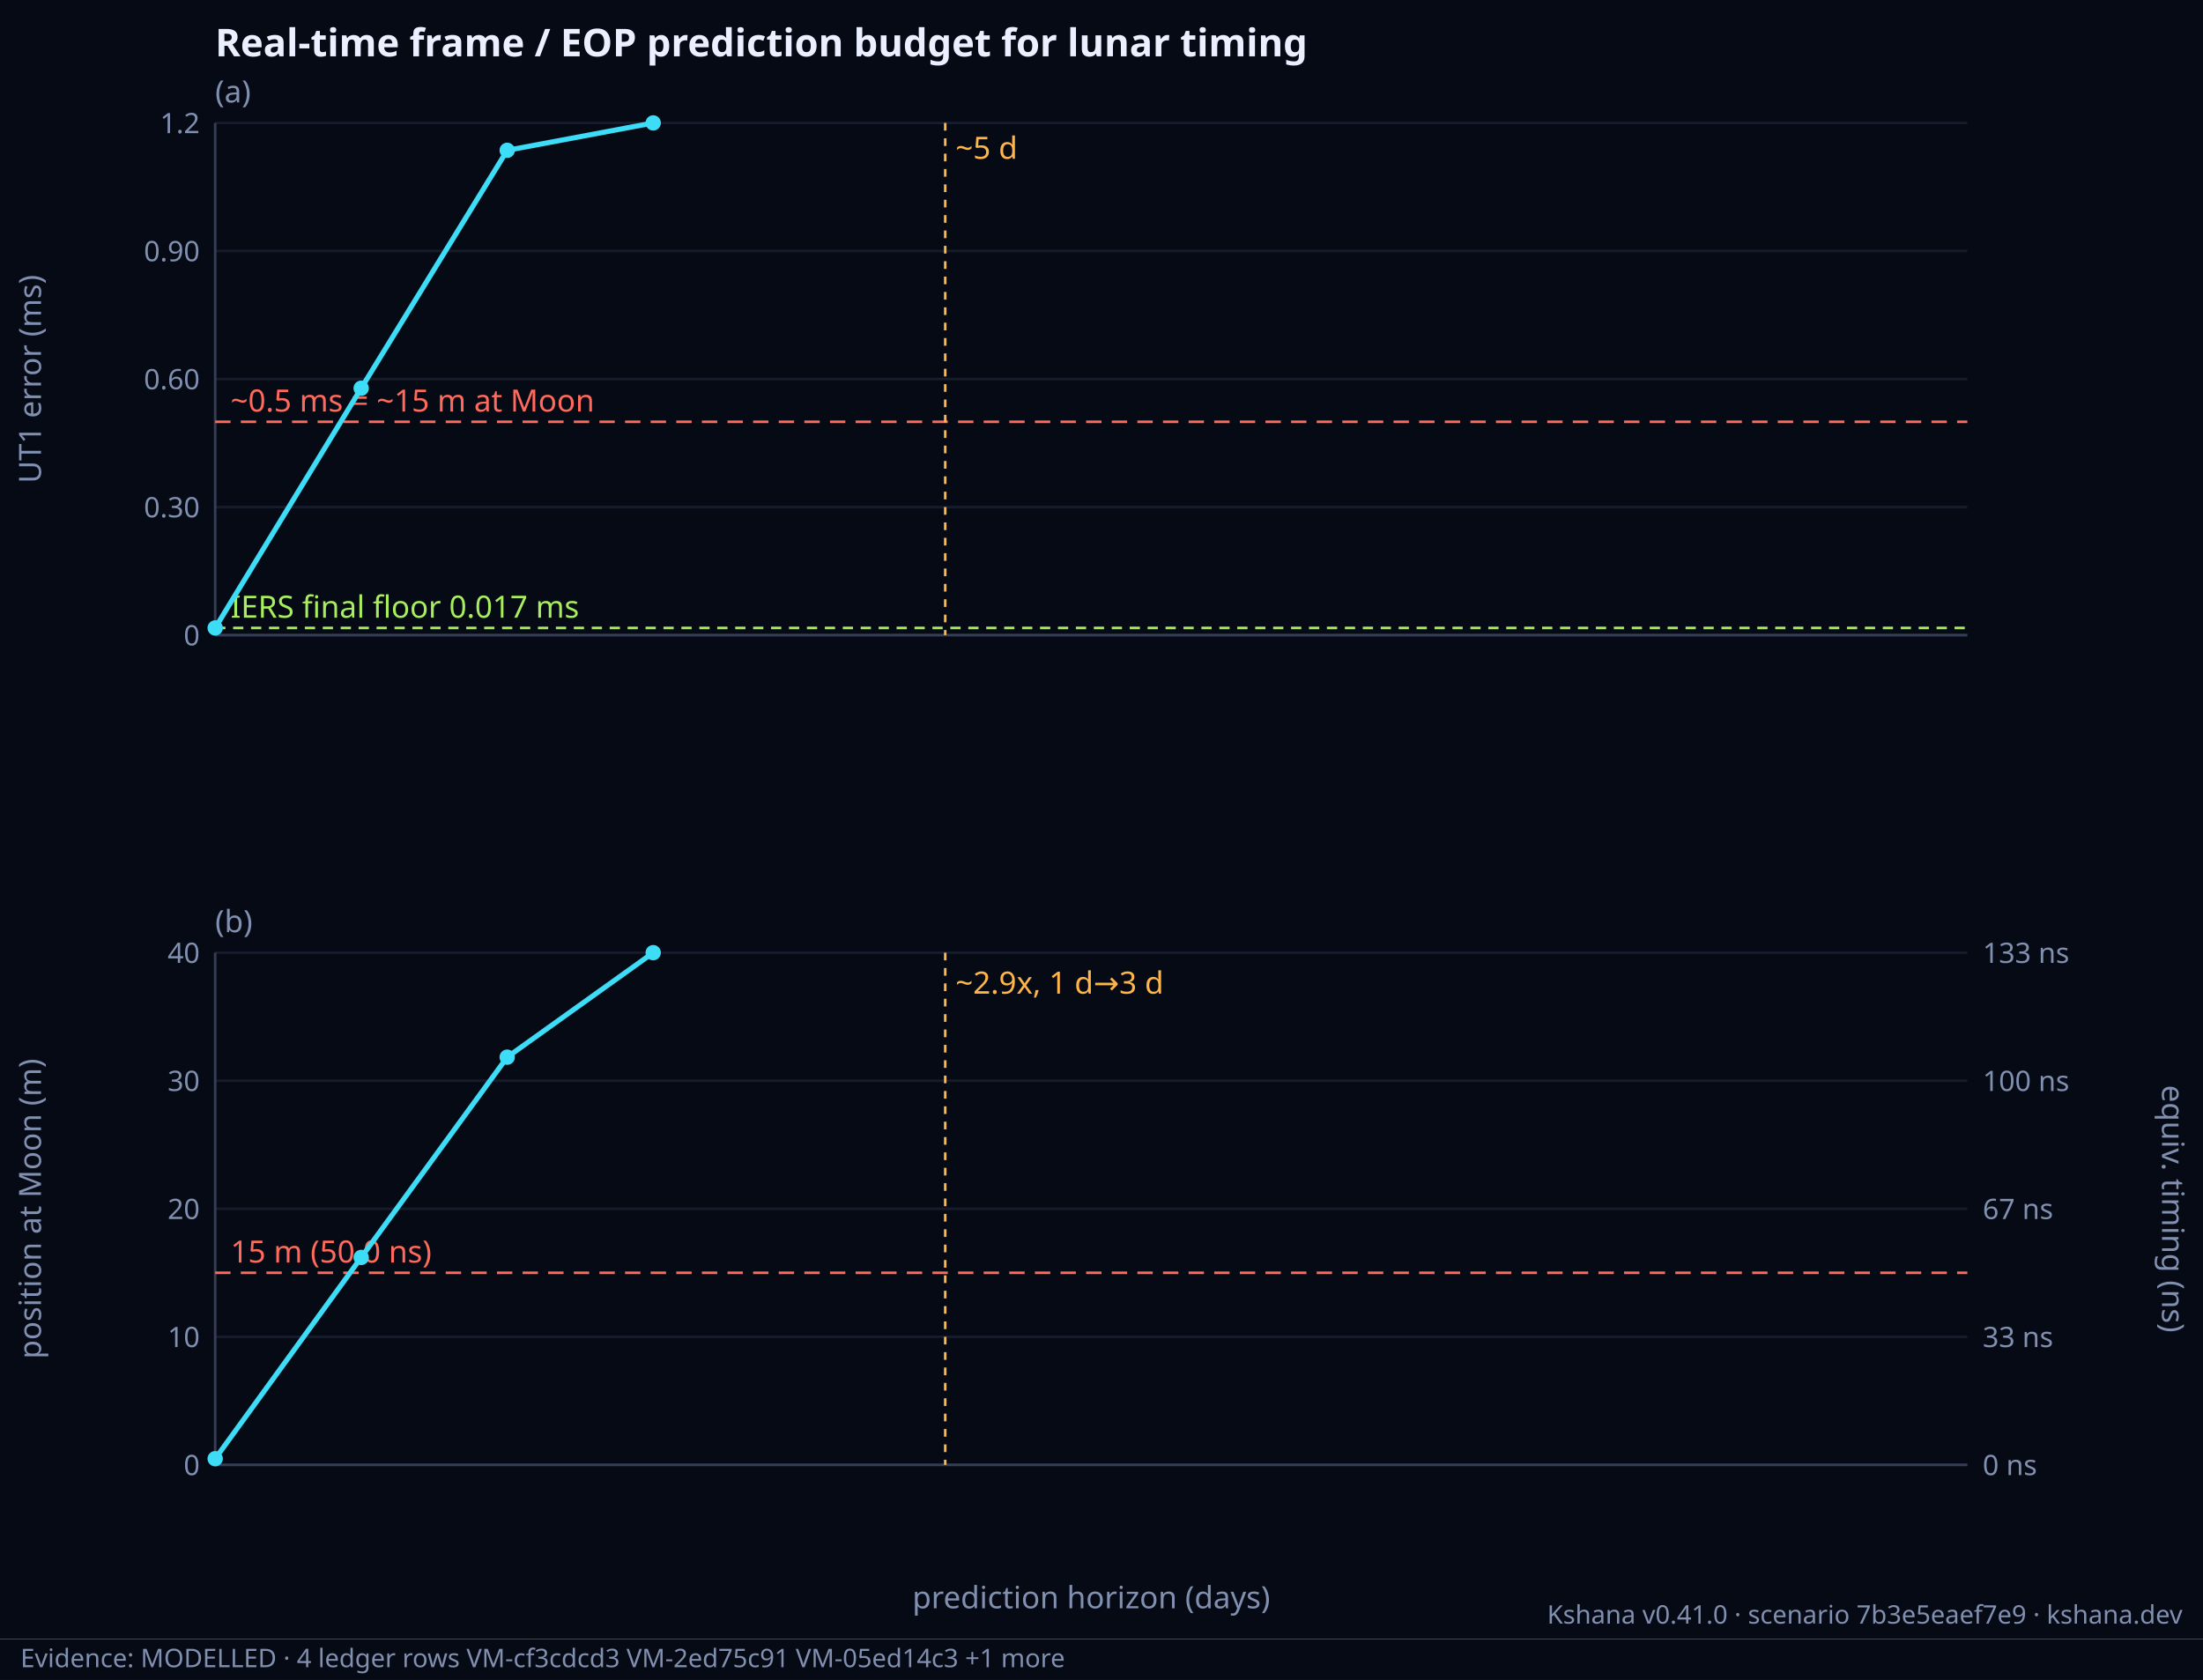
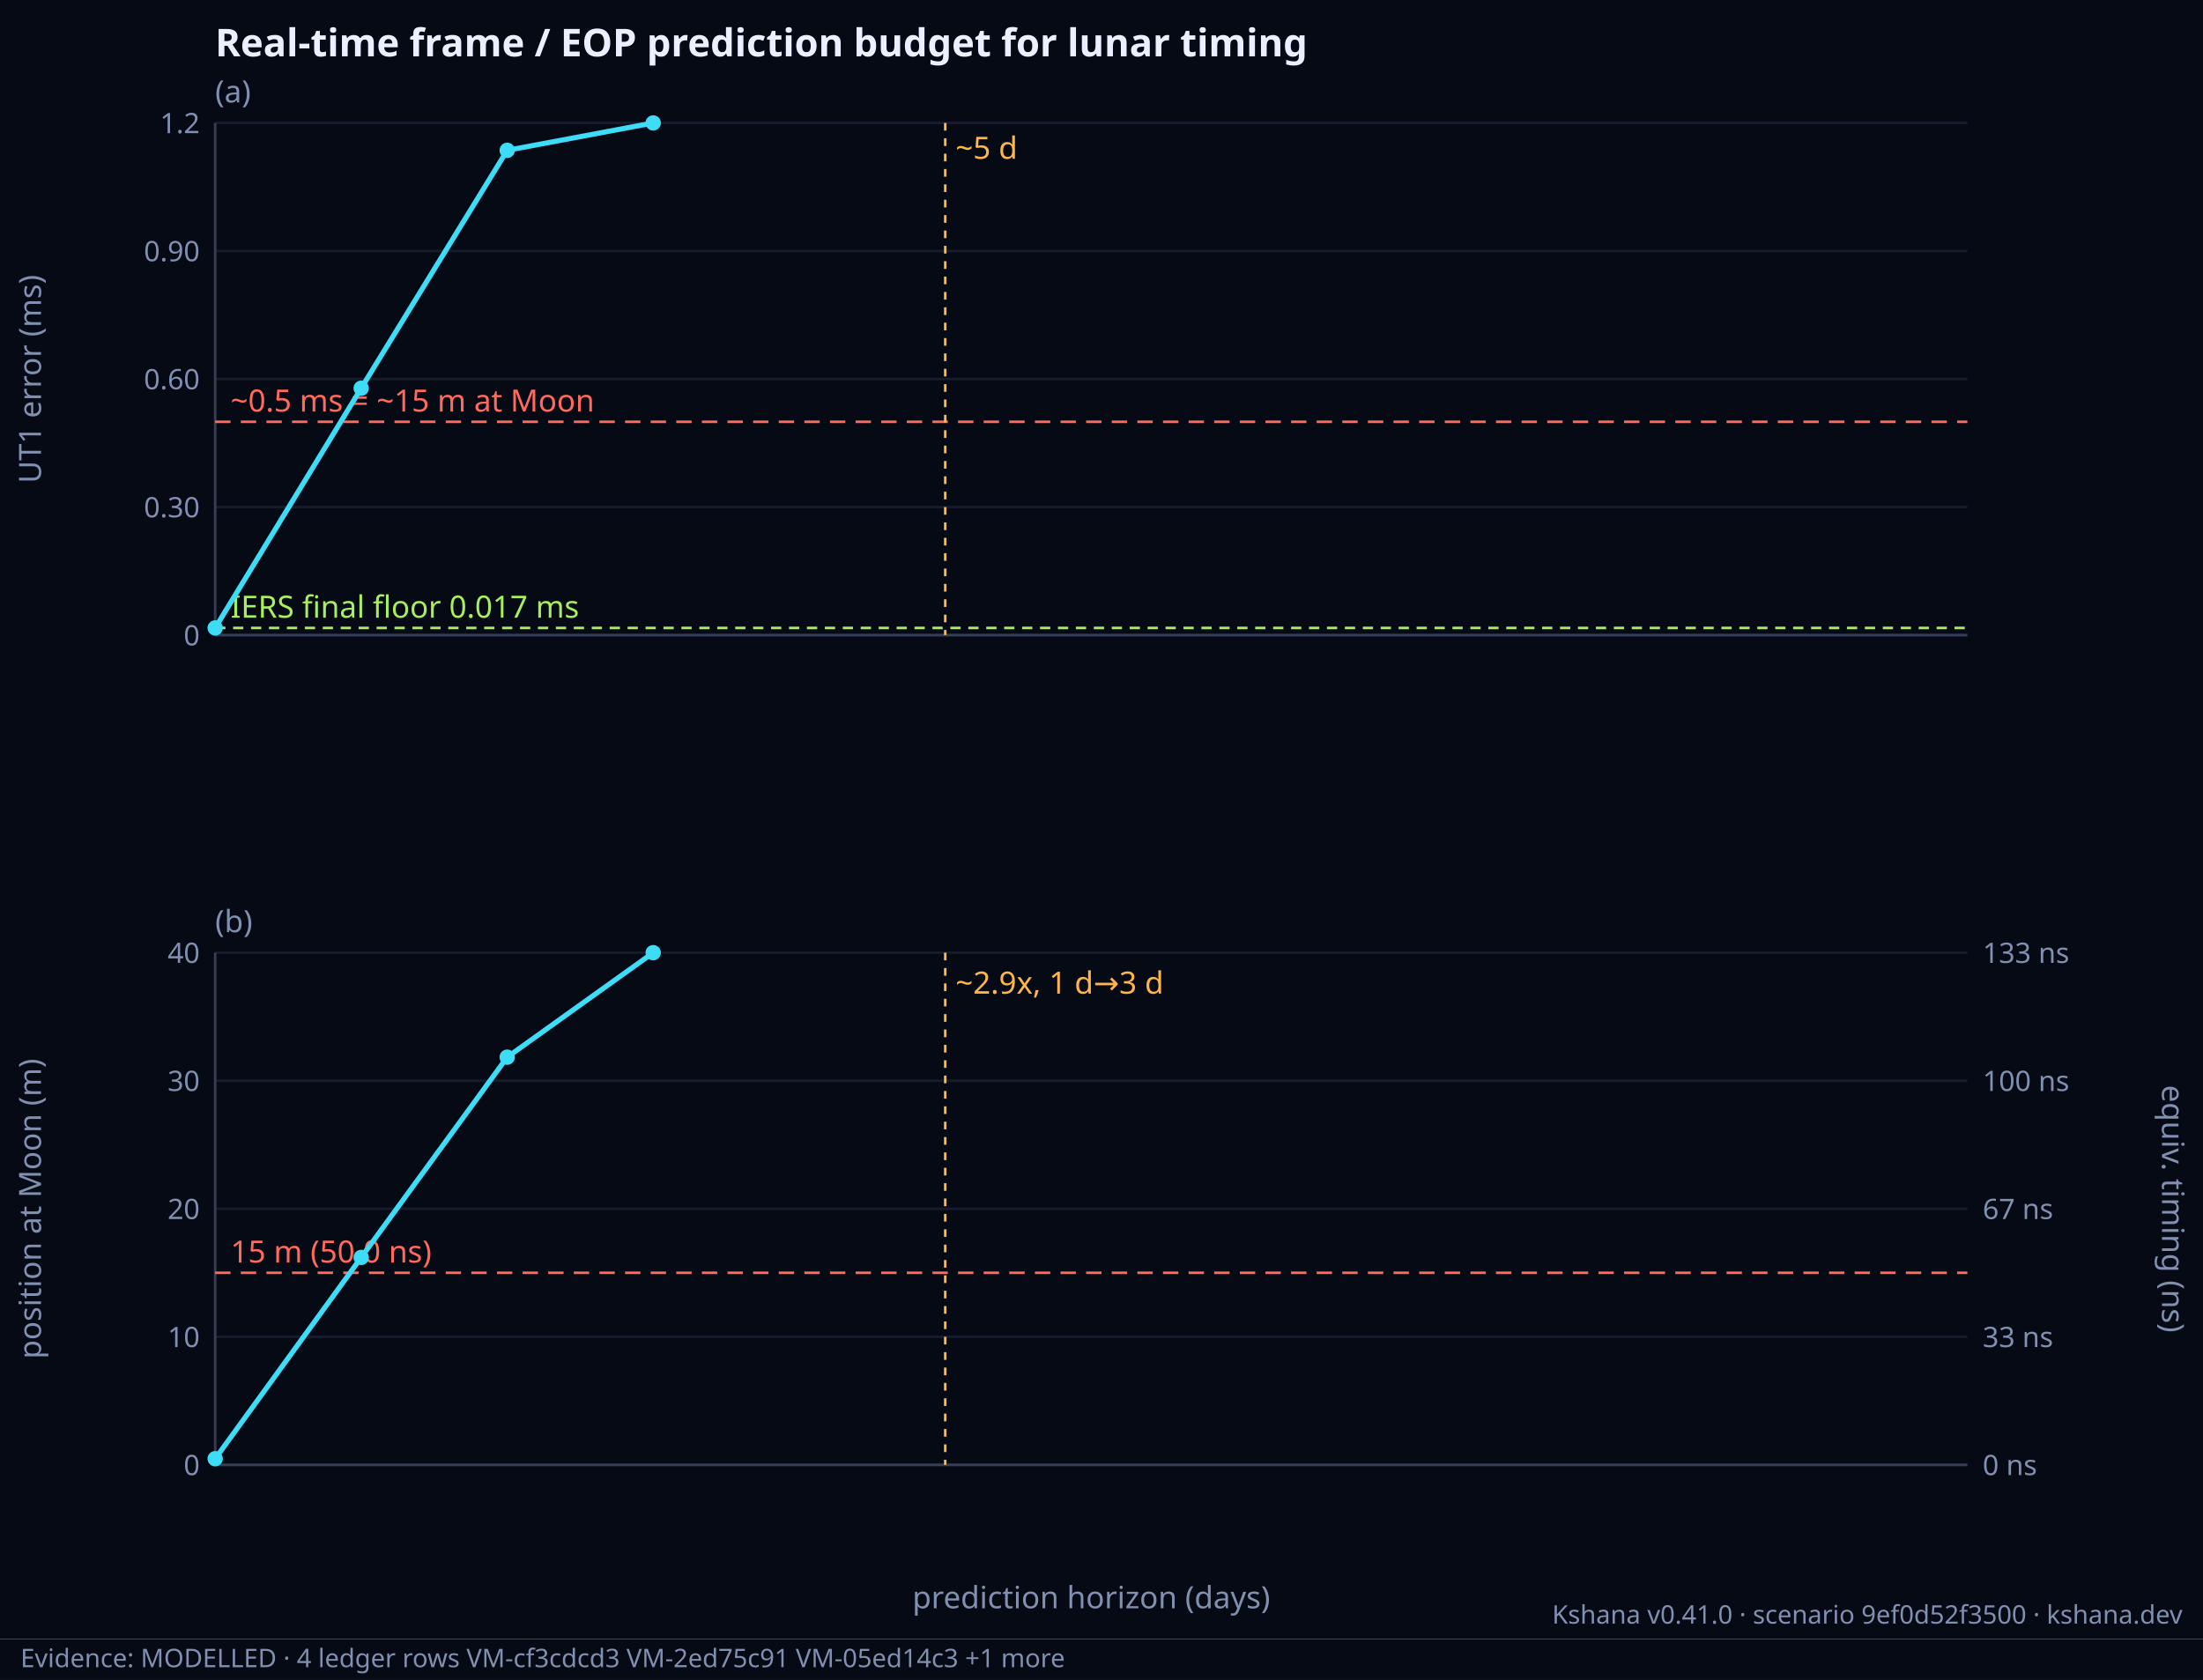
<svg xmlns="http://www.w3.org/2000/svg" width="860" height="656" font-family="Geist, ui-sans-serif, system-ui, sans-serif" font-size="12" fill="#A7B4D2">
  <rect width="860" height="640" fill="#060A14" />
  <text x="84" y="22" font-size="15" font-weight="bold" fill="#EAF0FF">Real-time frame / EOP prediction budget for lunar timing</text>
  <line x1="84" y1="248.0" x2="768" y2="248.0" stroke="#161C2B" />
  <text x="78" y="252.0" text-anchor="end" fill="#8190B0" font-size="11">0</text>
  <line x1="84" y1="198.0" x2="768" y2="198.0" stroke="#161C2B" />
  <text x="78" y="202.0" text-anchor="end" fill="#8190B0" font-size="11">0.30</text>
  <line x1="84" y1="148.0" x2="768" y2="148.0" stroke="#161C2B" />
  <text x="78" y="152.0" text-anchor="end" fill="#8190B0" font-size="11">0.60</text>
  <line x1="84" y1="98.0" x2="768" y2="98.0" stroke="#161C2B" />
  <text x="78" y="102.0" text-anchor="end" fill="#8190B0" font-size="11">0.90</text>
  <line x1="84" y1="48.0" x2="768" y2="48.0" stroke="#161C2B" />
  <text x="78" y="52.0" text-anchor="end" fill="#8190B0" font-size="11">1.2</text>
  <text x="16" y="148.0" text-anchor="middle" fill="#8190B0" font-size="12" transform="rotate(-90 16 148.0)">UT1 error (ms)</text>
  <line x1="84" y1="48" x2="84" y2="248" stroke="#343F57" />
  <line x1="84" y1="248" x2="768" y2="248" stroke="#343F57" />
  <text x="84" y="40" fill="#8190B0">(a)</text>
  <line x1="84" y1="245.2" x2="768" y2="245.2" stroke="#A8EE5E" stroke-dasharray="4 3" />
  <text x="90" y="241.2" fill="#A8EE5E">IERS final floor 0.017 ms</text>
  <line x1="84" y1="164.7" x2="768" y2="164.7" stroke="#FF6A5C" stroke-dasharray="6 4" />
  <text x="90" y="160.7" fill="#FF6A5C">~0.5 ms = ~15 m at Moon</text>
  <line x1="369.0" y1="48" x2="369.0" y2="248" stroke="#FFB547" stroke-dasharray="3 3" />
  <text x="373.0" y="62" fill="#FFB547">~5 d</text>
  <polyline fill="none" stroke="#3DDCF7" stroke-width="2" points="84.0,245.2 141.0,151.6 198.0,58.7 255.0,48.0" />
  <circle cx="84.0" cy="245.2" r="3" fill="#3DDCF7" />
  <circle cx="141.0" cy="151.6" r="3" fill="#3DDCF7" />
  <circle cx="198.0" cy="58.7" r="3" fill="#3DDCF7" />
  <circle cx="255.0" cy="48.0" r="3" fill="#3DDCF7" />
  <line x1="84" y1="572.0" x2="768" y2="572.0" stroke="#161C2B" />
  <text x="78" y="576.0" text-anchor="end" fill="#8190B0" font-size="11">0</text>
  <line x1="84" y1="522.0" x2="768" y2="522.0" stroke="#161C2B" />
  <text x="78" y="526.0" text-anchor="end" fill="#8190B0" font-size="11">10</text>
  <line x1="84" y1="472.0" x2="768" y2="472.0" stroke="#161C2B" />
  <text x="78" y="476.0" text-anchor="end" fill="#8190B0" font-size="11">20</text>
  <line x1="84" y1="422.0" x2="768" y2="422.0" stroke="#161C2B" />
  <text x="78" y="426.0" text-anchor="end" fill="#8190B0" font-size="11">30</text>
  <line x1="84" y1="372.0" x2="768" y2="372.0" stroke="#161C2B" />
  <text x="78" y="376.0" text-anchor="end" fill="#8190B0" font-size="11">40</text>
  <text x="16" y="472.0" text-anchor="middle" fill="#8190B0" font-size="12" transform="rotate(-90 16 472.0)">position at Moon (m)</text>
  <line x1="84" y1="372" x2="84" y2="572" stroke="#343F57" />
  <line x1="84" y1="572" x2="768" y2="572" stroke="#343F57" />
  <text x="84" y="364" fill="#8190B0">(b)</text>
  <text x="774" y="576.0" text-anchor="start" fill="#8190B0" font-size="11">0 ns</text>
  <text x="774" y="526.0" text-anchor="start" fill="#8190B0" font-size="11">33 ns</text>
  <text x="774" y="476.0" text-anchor="start" fill="#8190B0" font-size="11">67 ns</text>
  <text x="774" y="426.0" text-anchor="start" fill="#8190B0" font-size="11">100 ns</text>
  <text x="774" y="376.0" text-anchor="start" fill="#8190B0" font-size="11">133 ns</text>
  <text x="844" y="472.0" text-anchor="middle" fill="#8190B0" font-size="12" transform="rotate(90 844 472.0)">equiv. timing (ns)</text>
  <line x1="84" y1="497.0" x2="768" y2="497.0" stroke="#FF6A5C" stroke-dasharray="6 4" />
  <text x="90" y="493.0" fill="#FF6A5C">15 m (50.0 ns)</text>
  <line x1="369.0" y1="372" x2="369.0" y2="572" stroke="#FFB547" stroke-dasharray="3 3" />
  <polyline fill="none" stroke="#3DDCF7" stroke-width="2" points="84.0,569.6 141.0,491.0 198.0,412.8 255.0,372.0" />
  <circle cx="84.0" cy="569.6" r="3" fill="#3DDCF7" />
  <circle cx="141.0" cy="491.0" r="3" fill="#3DDCF7" />
  <circle cx="198.0" cy="412.8" r="3" fill="#3DDCF7" />
  <circle cx="255.0" cy="372.0" r="3" fill="#3DDCF7" />
  <text x="373.0" y="388" fill="#FFB547">~2.9x, 1 d→3 d</text>
  <text x="426" y="628" text-anchor="middle" fill="#8190B0">prediction horizon (days)</text>
-   <text x="852" y="634" text-anchor="end" fill="#8190B0" font-size="10" font-family="Geist, ui-sans-serif, system-ui, sans-serif">Kshana v0.41.0 · scenario 7b3e5eaef7e9 · kshana.dev</text>
+   <text x="852" y="634" text-anchor="end" fill="#8190B0" font-size="10" font-family="Geist, ui-sans-serif, system-ui, sans-serif">Kshana v0.41.0 · scenario 9ef0d52f3500 · kshana.dev</text>
  <rect x="0" y="640" width="860" height="16" fill="#060A14" />
  <text x="8" y="651" fill="#8190B0" font-size="10" font-family="Geist, ui-sans-serif, system-ui, sans-serif">Evidence: MODELLED · 4 ledger rows VM-cf3cdcd3 VM-2ed75c91 VM-05ed14c3 +1 more</text>
</svg>
